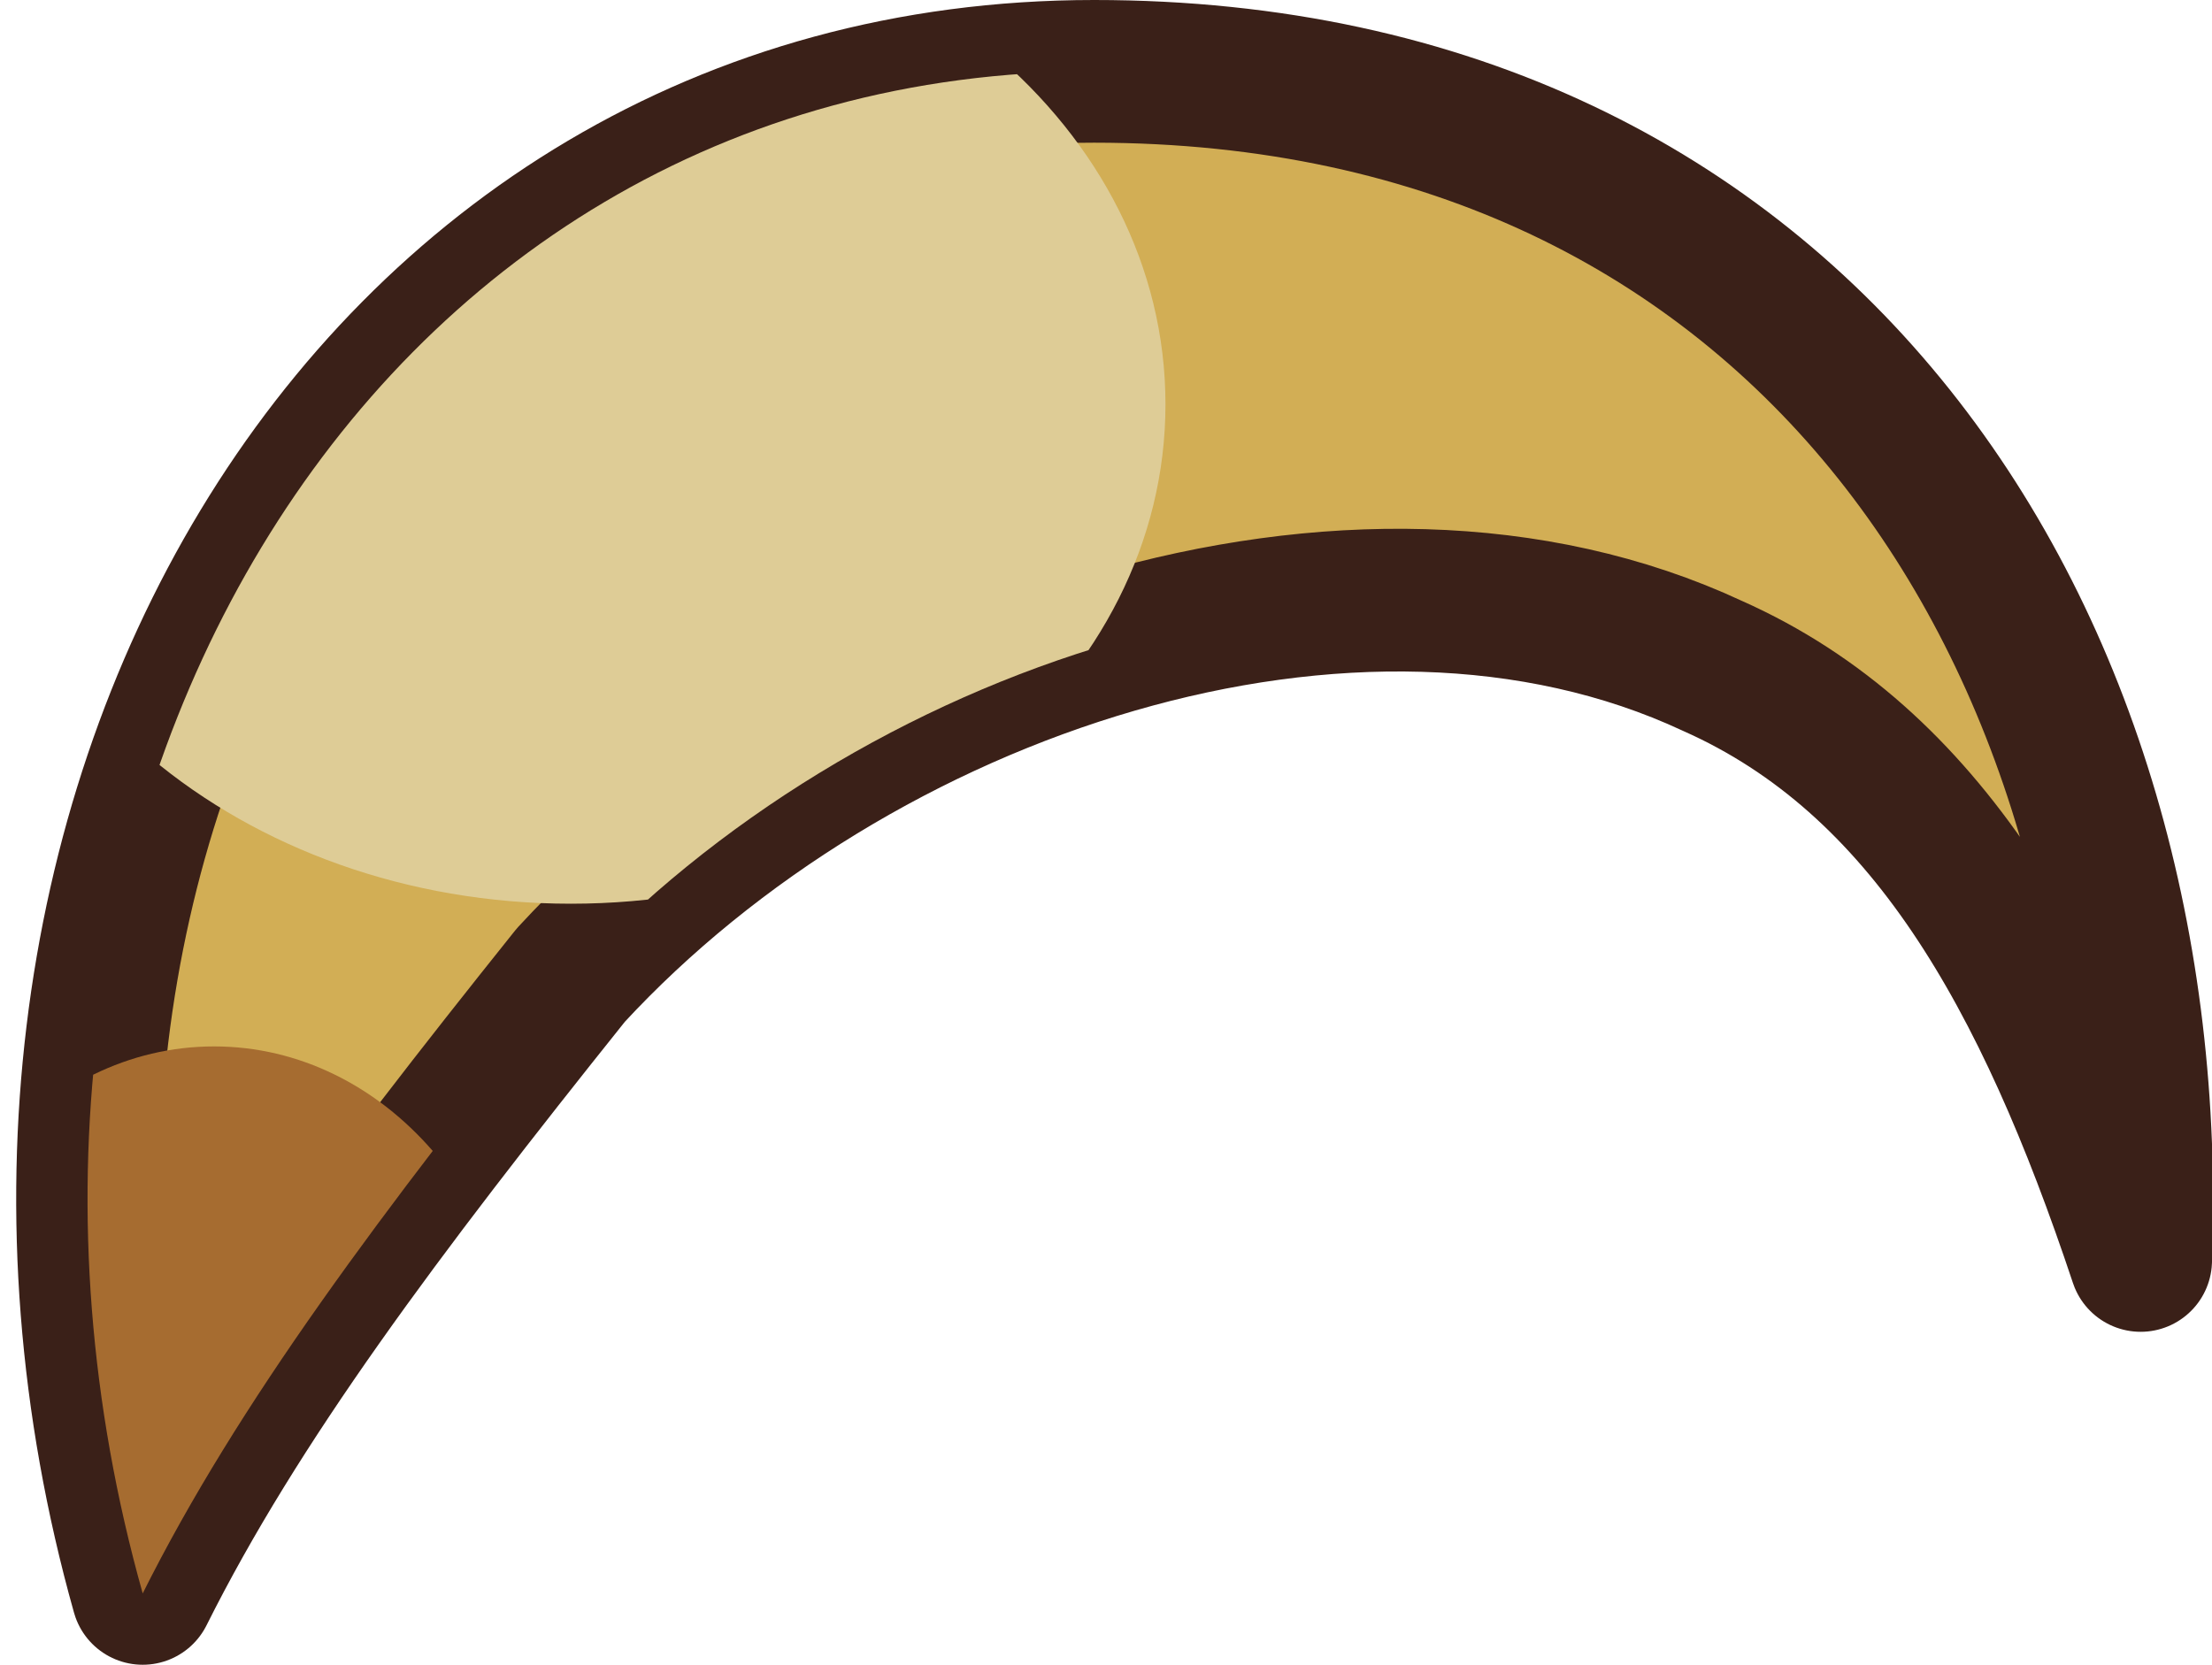
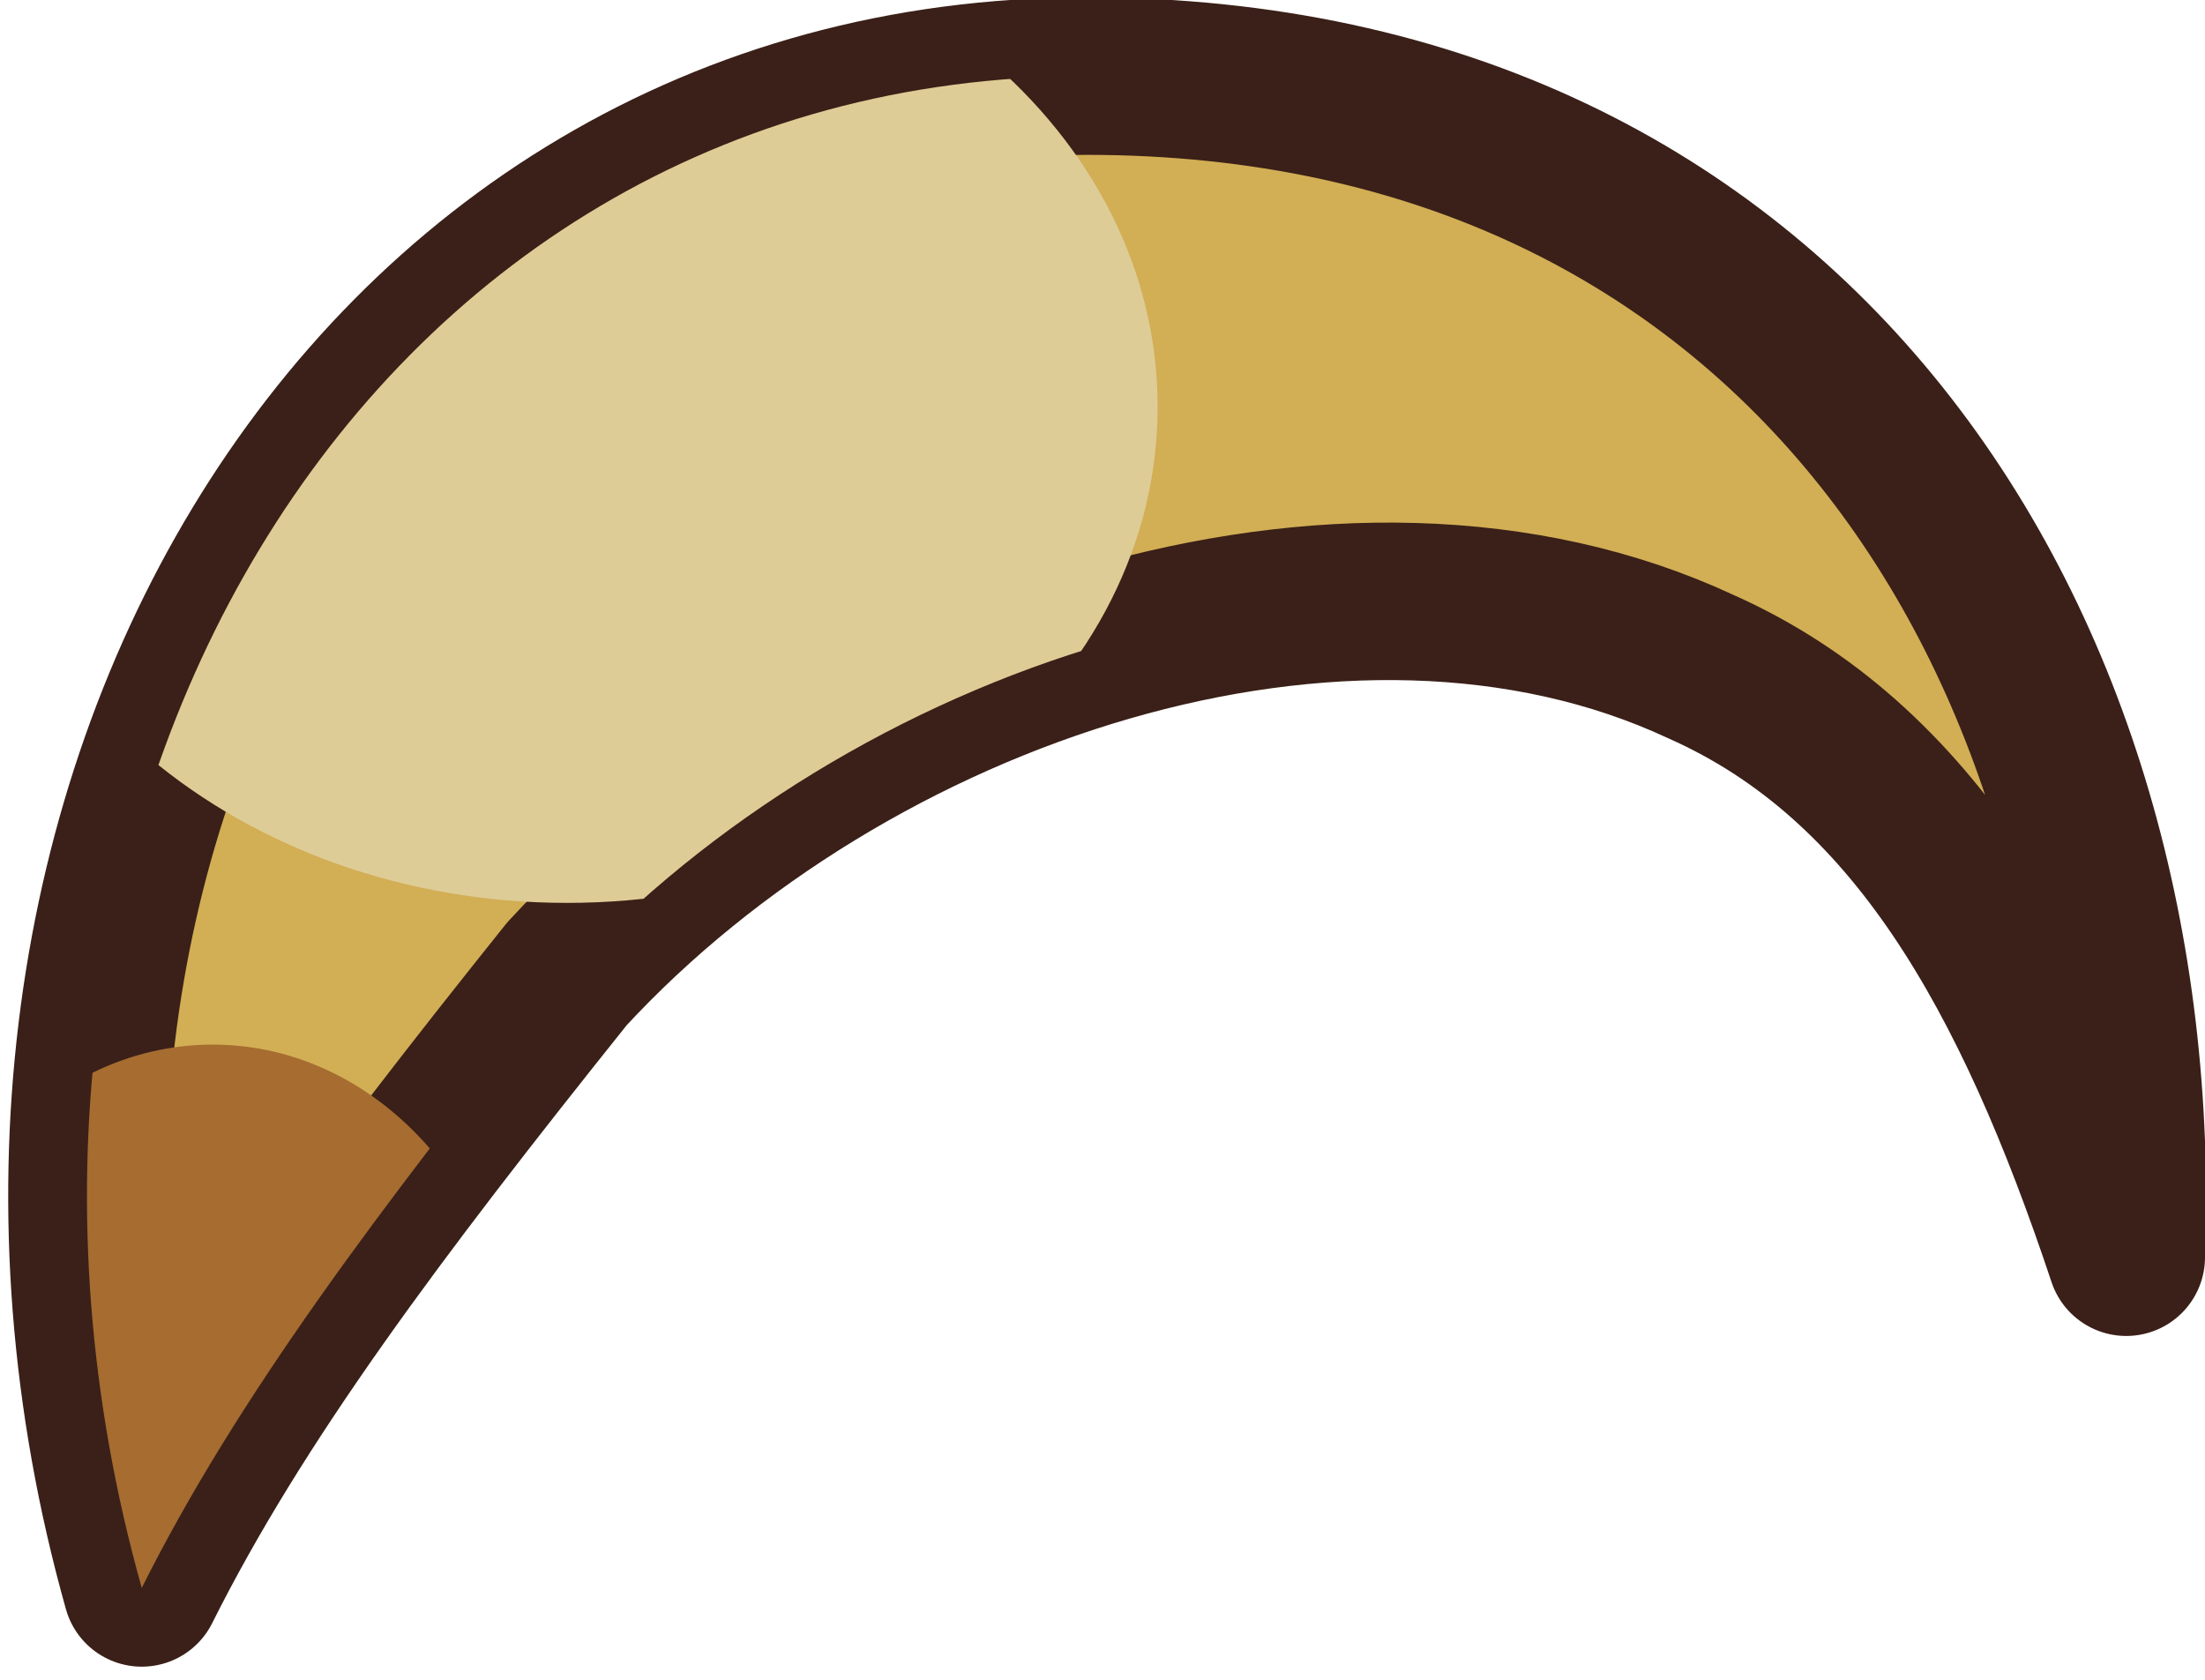
- <svg xmlns="http://www.w3.org/2000/svg" width="93" height="70" viewBox="70 19 93 70" shape-rendering="geometricPrecision">
-   <path d="M 76,86 C 67,54 85,22 116,22 C 146,22 161,46 160,72 C 156,60 151,51 142,47 C 127,40 106,47 94,60 C 86,70 80,78 76,86 Z" fill="#d2ae55" stroke="#3a2018" stroke-width="6" stroke-linecap="round" stroke-linejoin="round" />
-   <defs>
-     <clipPath id="hr-coil">
-       <path d="M 76,86 C 67,54 85,22 116,22 C 146,22 161,46 160,72 C 156,60 151,51 142,47 C 127,40 106,47 94,60 C 86,70 80,78 76,86 Z" />
-     </clipPath>
-   </defs>
-   <g clip-path="url(#hr-coil)">
-     <ellipse cx="94" cy="36" rx="25" ry="21" fill="#decc96" />
-     <ellipse cx="79" cy="78" rx="13" ry="15" fill="#a66c30" />
+ <svg xmlns="http://www.w3.org/2000/svg" width="84" height="64" viewBox="75 29 84 64" shape-rendering="geometricPrecision">
+   <g transform="matrix(0.9 0 0 0.9 12 12.1)">
+     <path d="M 76,86 C 67,54 85,22 116,22 C 146,22 161,46 160,72 C 156,60 151,51 142,47 C 127,40 106,47 94,60 C 86,70 80,78 76,86 Z" fill="#d2ae55" stroke="#3a2018" stroke-width="6.667" stroke-linecap="round" stroke-linejoin="round" />
+     <defs>
+       <clipPath id="hr-coil">
+         <path d="M 76,86 C 67,54 85,22 116,22 C 146,22 161,46 160,72 C 156,60 151,51 142,47 C 127,40 106,47 94,60 C 86,70 80,78 76,86 Z" />
+       </clipPath>
+     </defs>
+     <g clip-path="url(#hr-coil)">
+       <ellipse cx="94" cy="36" rx="25" ry="21" fill="#decc96" />
+       <ellipse cx="79" cy="78" rx="13" ry="15" fill="#a66c30" />
+     </g>
  </g>
</svg>
